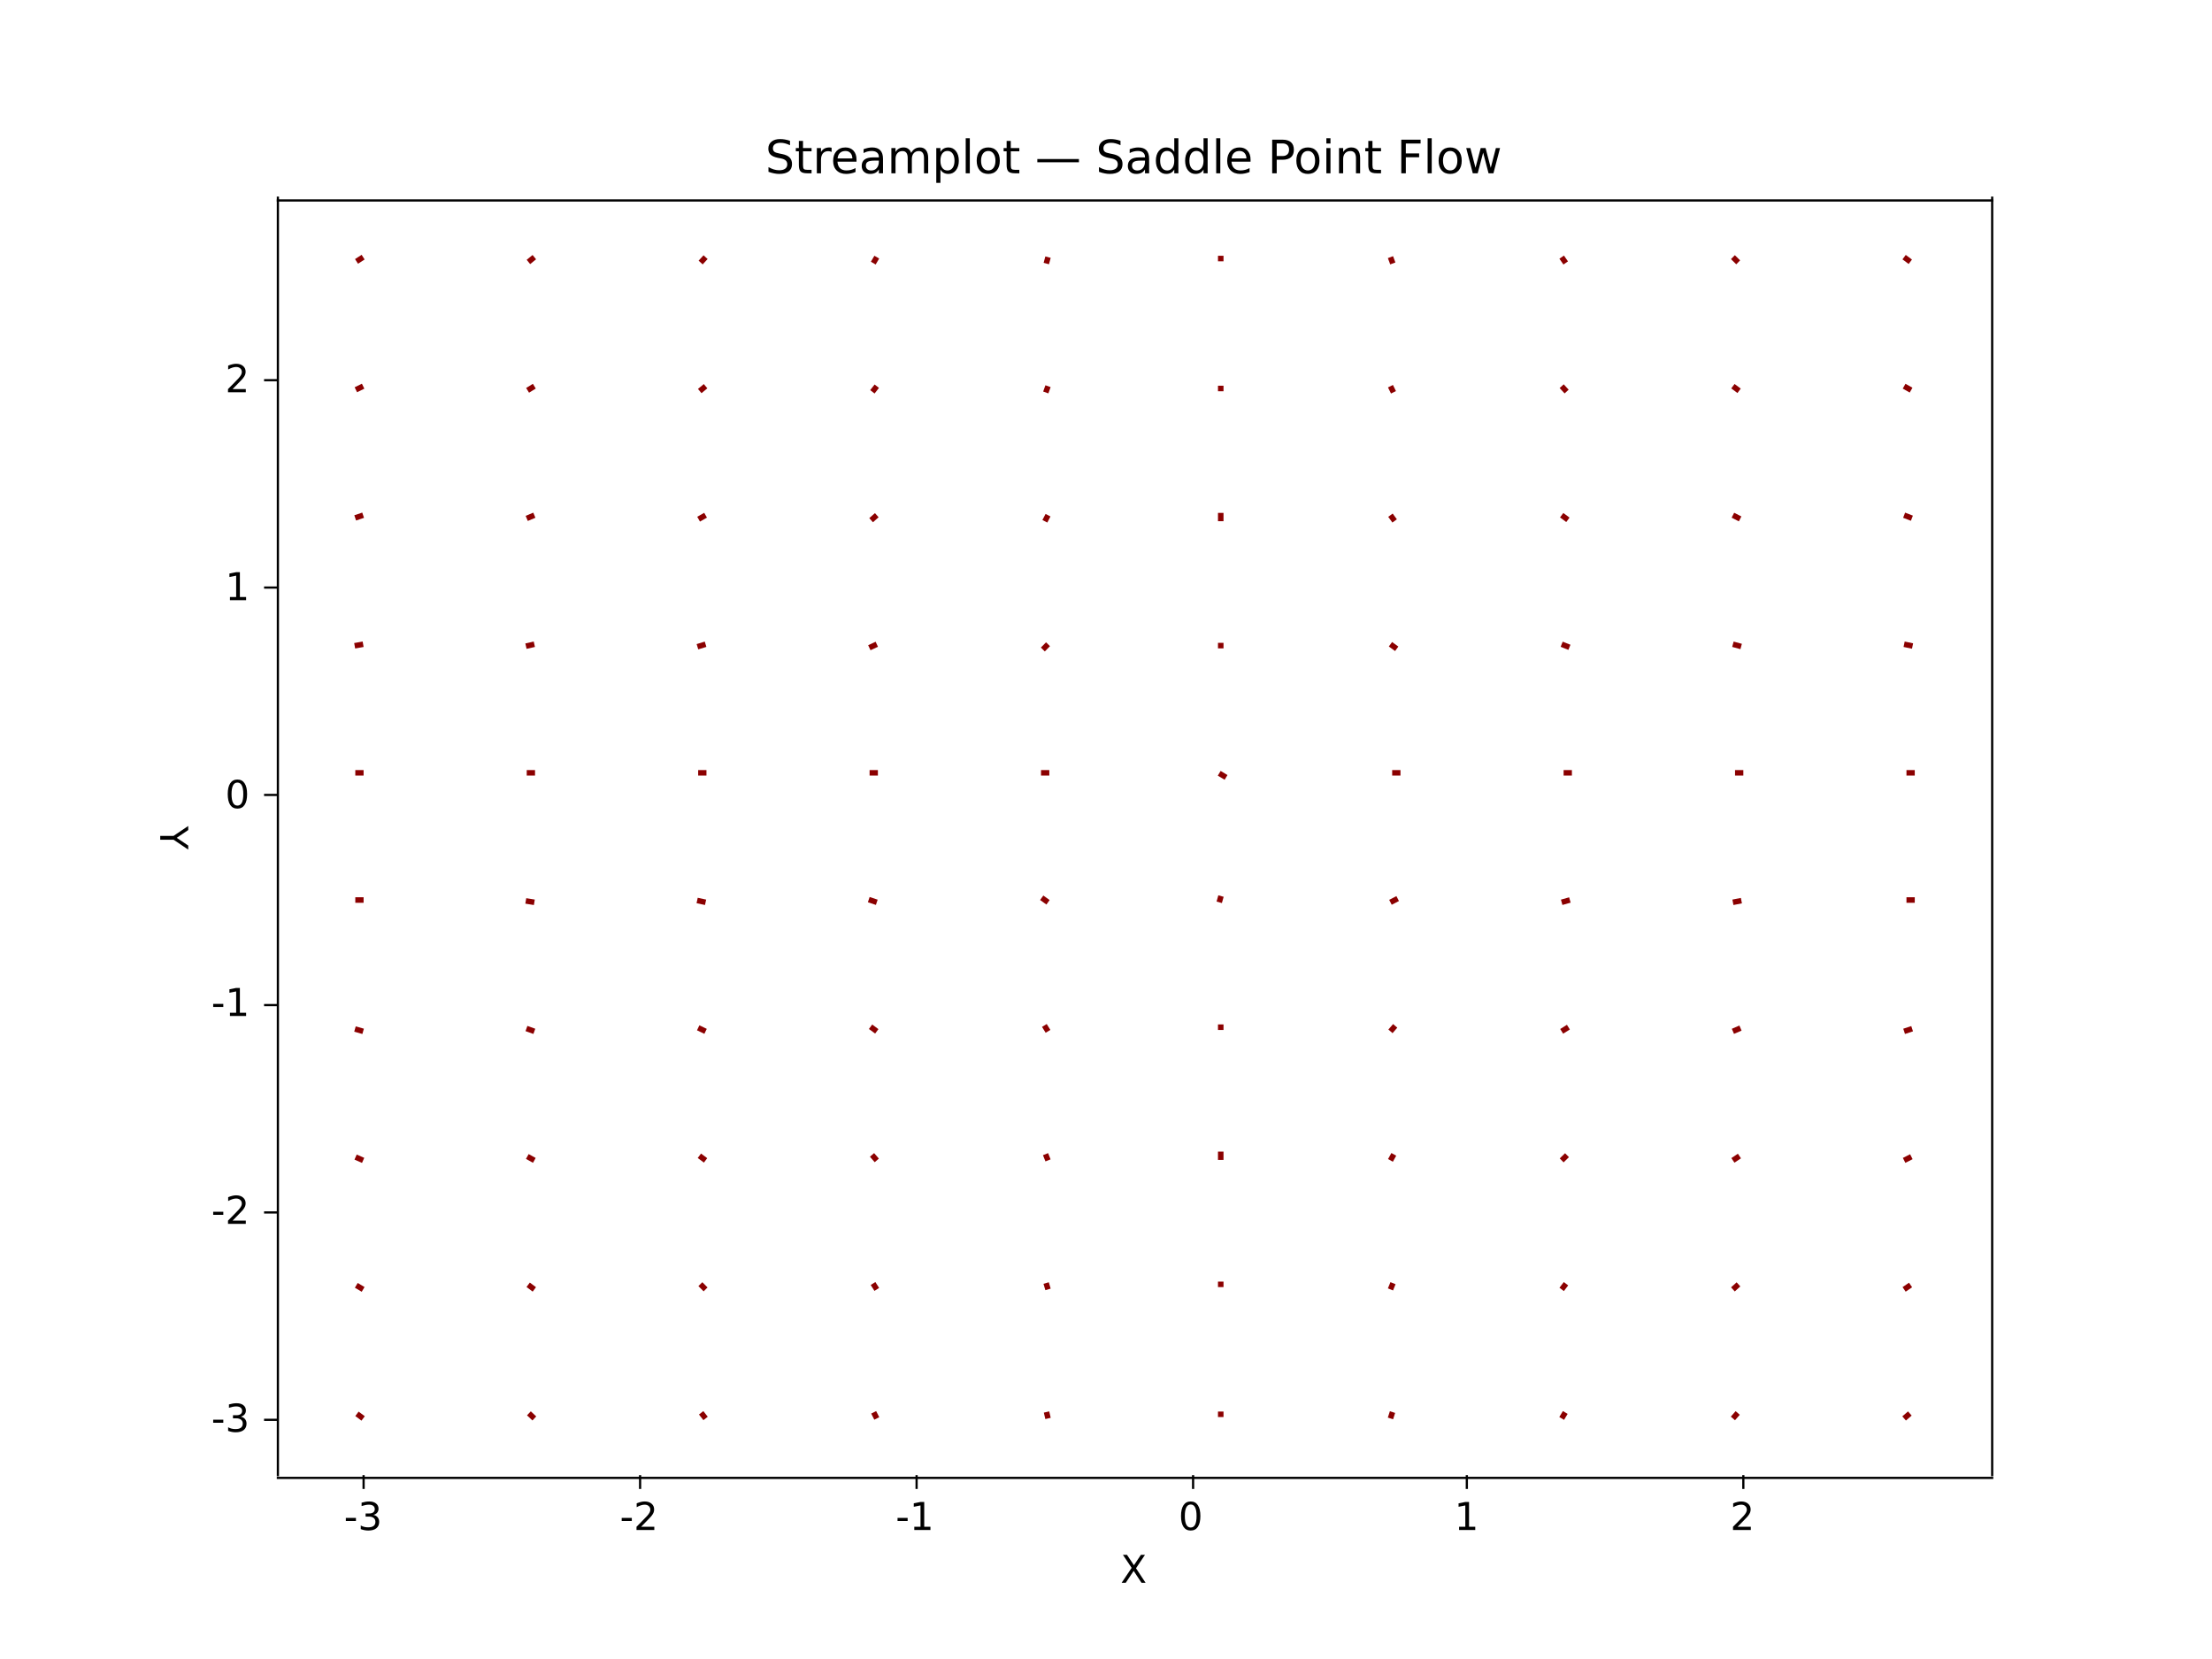
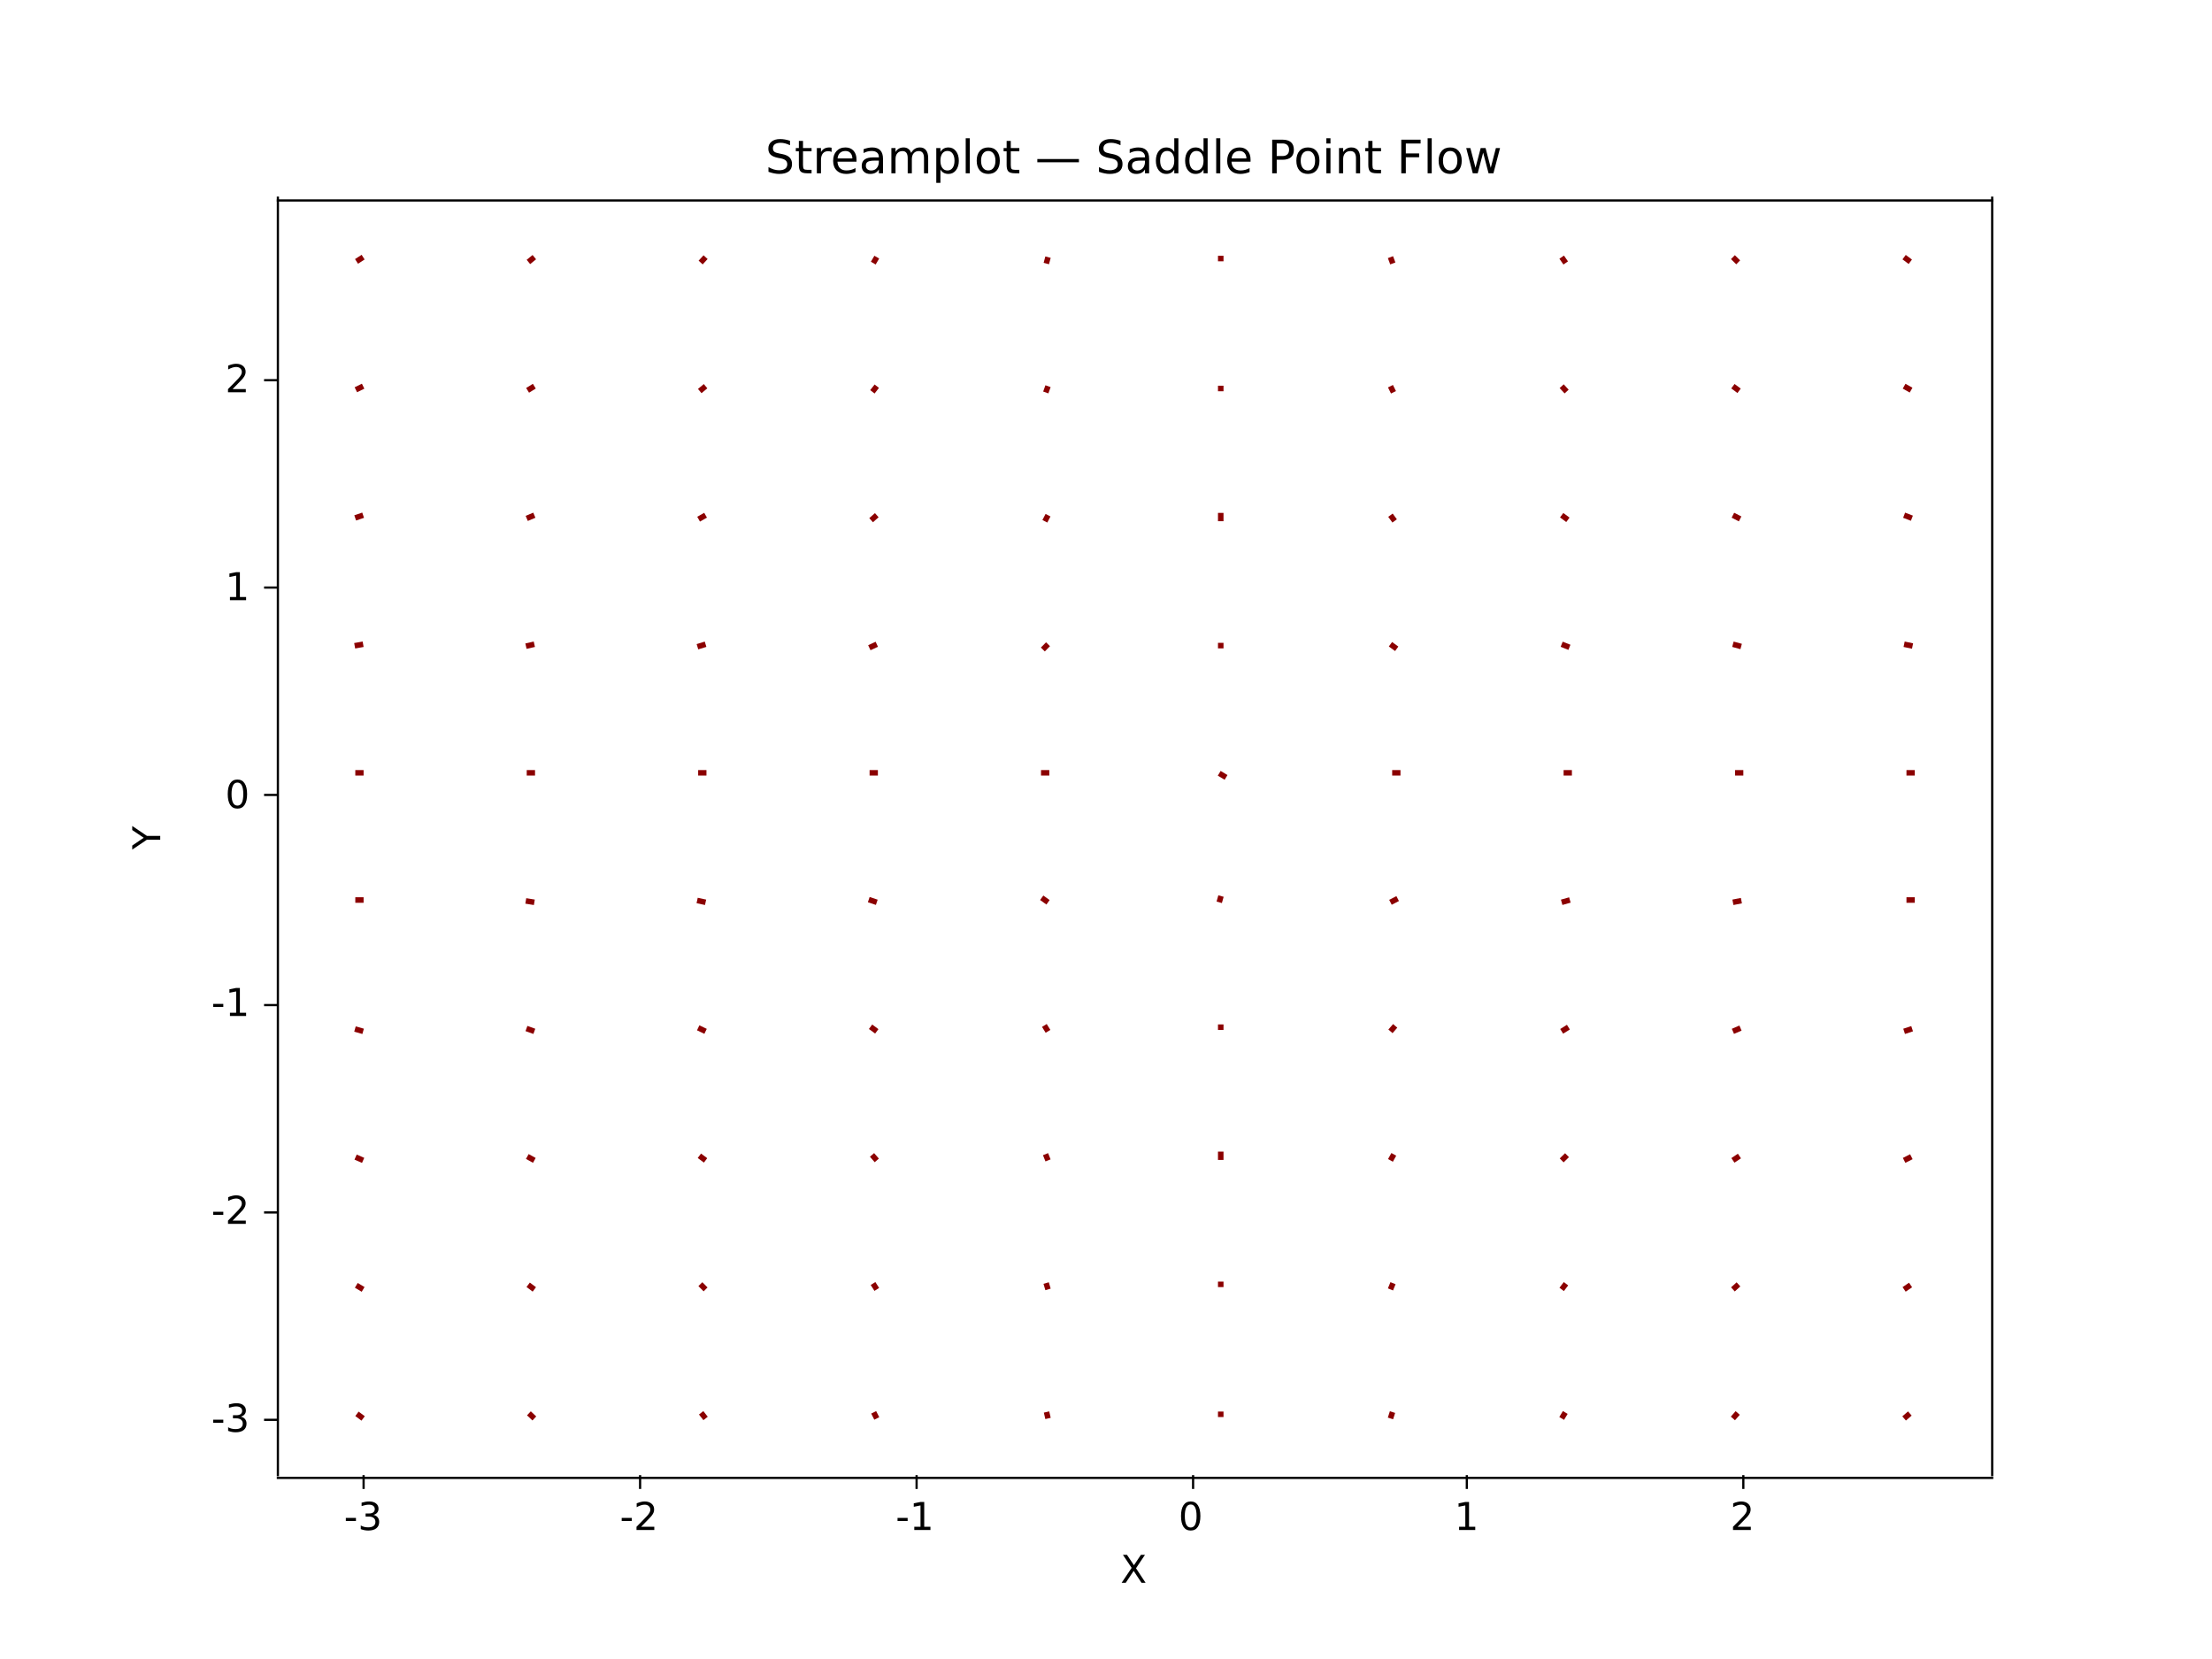
<svg xmlns="http://www.w3.org/2000/svg" width="800" height="600" viewBox="0 0 800 600">
  <defs>
</defs>
  <g transform="translate(0,600) scale(1,-1)">
    <rect width="800" height="600" fill="white" />
    <path d="M 0.00 0.00 L 800.00 0.00 L 800.00 600.00 L 0.00 600.00 L 0.00 0.00 Z " fill="#FFFFFF" fill-opacity="1.00" stroke="#000000" stroke-opacity="1.00" stroke-width="0.00" stroke-linecap="butt" stroke-linejoin="miter" />
    <path d="M 100.00 66.00 L 720.00 66.00 L 720.00 528.00 L 100.00 528.00 L 100.00 66.00 Z " fill="#FFFFFF" fill-opacity="1.00" stroke="none" stroke-opacity="0.00" stroke-width="0.00" stroke-linecap="butt" stroke-linejoin="miter" />
    <path d="M 131.33 87.00 L 129.10 88.67 " fill="none" fill-opacity="0.00" stroke="#8B0000" stroke-opacity="1.00" stroke-width="2.00" stroke-linecap="butt" stroke-linejoin="round" />
    <path d="M 131.33 507.00 L 128.94 505.46 " fill="none" fill-opacity="0.00" stroke="#8B0000" stroke-opacity="1.00" stroke-width="2.00" stroke-linecap="butt" stroke-linejoin="round" />
    <path d="M 688.65 87.00 L 690.72 88.79 " fill="none" fill-opacity="0.00" stroke="#8B0000" stroke-opacity="1.00" stroke-width="2.00" stroke-linecap="butt" stroke-linejoin="round" />
    <path d="M 131.33 133.67 L 128.86 135.14 " fill="none" fill-opacity="0.00" stroke="#8B0000" stroke-opacity="1.00" stroke-width="2.00" stroke-linecap="butt" stroke-linejoin="round" />
    <path d="M 193.25 87.00 L 191.29 88.85 " fill="none" fill-opacity="0.00" stroke="#8B0000" stroke-opacity="1.00" stroke-width="2.00" stroke-linecap="butt" stroke-linejoin="round" />
    <path d="M 688.65 507.00 L 690.89 505.33 " fill="none" fill-opacity="0.00" stroke="#8B0000" stroke-opacity="1.00" stroke-width="2.00" stroke-linecap="butt" stroke-linejoin="round" />
    <path d="M 131.33 460.33 L 128.70 459.04 " fill="none" fill-opacity="0.00" stroke="#8B0000" stroke-opacity="1.00" stroke-width="2.00" stroke-linecap="butt" stroke-linejoin="round" />
    <path d="M 626.73 87.00 L 628.46 88.98 " fill="none" fill-opacity="0.00" stroke="#8B0000" stroke-opacity="1.00" stroke-width="2.00" stroke-linecap="butt" stroke-linejoin="round" />
    <path d="M 193.25 507.00 L 191.11 505.26 " fill="none" fill-opacity="0.00" stroke="#8B0000" stroke-opacity="1.00" stroke-width="2.00" stroke-linecap="butt" stroke-linejoin="round" />
    <path d="M 688.65 133.67 L 690.98 135.27 " fill="none" fill-opacity="0.00" stroke="#8B0000" stroke-opacity="1.00" stroke-width="2.00" stroke-linecap="butt" stroke-linejoin="round" />
    <path d="M 131.33 180.33 L 128.61 181.53 " fill="none" fill-opacity="0.00" stroke="#8B0000" stroke-opacity="1.00" stroke-width="2.00" stroke-linecap="butt" stroke-linejoin="round" />
    <path d="M 255.18 87.00 L 253.58 89.04 " fill="none" fill-opacity="0.00" stroke="#8B0000" stroke-opacity="1.00" stroke-width="2.00" stroke-linecap="butt" stroke-linejoin="round" />
    <path d="M 193.25 133.67 L 191.02 135.34 " fill="none" fill-opacity="0.00" stroke="#8B0000" stroke-opacity="1.00" stroke-width="2.00" stroke-linecap="butt" stroke-linejoin="round" />
    <path d="M 131.33 413.67 L 128.46 412.70 " fill="none" fill-opacity="0.00" stroke="#8B0000" stroke-opacity="1.00" stroke-width="2.00" stroke-linecap="butt" stroke-linejoin="round" />
    <path d="M 564.80 87.00 L 566.10 89.16 " fill="none" fill-opacity="0.00" stroke="#8B0000" stroke-opacity="1.00" stroke-width="2.00" stroke-linecap="butt" stroke-linejoin="round" />
    <path d="M 626.73 507.00 L 628.64 505.12 " fill="none" fill-opacity="0.00" stroke="#8B0000" stroke-opacity="1.00" stroke-width="2.00" stroke-linecap="butt" stroke-linejoin="round" />
    <path d="M 688.65 460.33 L 691.17 458.90 " fill="none" fill-opacity="0.00" stroke="#8B0000" stroke-opacity="1.00" stroke-width="2.00" stroke-linecap="butt" stroke-linejoin="round" />
    <path d="M 131.33 227.00 L 128.38 227.84 " fill="none" fill-opacity="0.00" stroke="#8B0000" stroke-opacity="1.00" stroke-width="2.00" stroke-linecap="butt" stroke-linejoin="round" />
    <path d="M 317.10 87.00 L 315.98 89.21 " fill="none" fill-opacity="0.00" stroke="#8B0000" stroke-opacity="1.00" stroke-width="2.00" stroke-linecap="butt" stroke-linejoin="round" />
    <path d="M 255.18 507.00 L 253.40 505.05 " fill="none" fill-opacity="0.00" stroke="#8B0000" stroke-opacity="1.00" stroke-width="2.00" stroke-linecap="butt" stroke-linejoin="round" />
    <path d="M 688.65 180.33 L 691.27 181.66 " fill="none" fill-opacity="0.00" stroke="#8B0000" stroke-opacity="1.00" stroke-width="2.00" stroke-linecap="butt" stroke-linejoin="round" />
    <path d="M 131.33 367.00 L 128.27 366.45 " fill="none" fill-opacity="0.00" stroke="#8B0000" stroke-opacity="1.00" stroke-width="2.00" stroke-linecap="butt" stroke-linejoin="round" />
    <path d="M 502.88 87.00 L 503.62 89.30 " fill="none" fill-opacity="0.00" stroke="#8B0000" stroke-opacity="1.00" stroke-width="2.00" stroke-linecap="butt" stroke-linejoin="round" />
    <path d="M 193.25 460.33 L 190.81 458.83 " fill="none" fill-opacity="0.00" stroke="#8B0000" stroke-opacity="1.00" stroke-width="2.00" stroke-linecap="butt" stroke-linejoin="round" />
    <path d="M 626.73 133.67 L 628.74 135.49 " fill="none" fill-opacity="0.00" stroke="#8B0000" stroke-opacity="1.00" stroke-width="2.00" stroke-linecap="butt" stroke-linejoin="round" />
    <path d="M 131.50 274.50 L 128.50 274.50 " fill="none" fill-opacity="0.00" stroke="#8B0000" stroke-opacity="1.00" stroke-width="2.00" stroke-linecap="butt" stroke-linejoin="round" />
    <path d="M 379.03 87.00 L 378.49 89.33 " fill="none" fill-opacity="0.00" stroke="#8B0000" stroke-opacity="1.00" stroke-width="2.00" stroke-linecap="butt" stroke-linejoin="round" />
    <path d="M 131.50 320.50 L 128.50 320.50 " fill="none" fill-opacity="0.00" stroke="#8B0000" stroke-opacity="1.00" stroke-width="2.00" stroke-linecap="butt" stroke-linejoin="round" />
    <path d="M 441.50 87.50 L 441.50 89.50 " fill="none" fill-opacity="0.00" stroke="#8B0000" stroke-opacity="1.00" stroke-width="2.00" stroke-linecap="butt" stroke-linejoin="round" />
    <path d="M 193.25 180.33 L 190.71 181.74 " fill="none" fill-opacity="0.00" stroke="#8B0000" stroke-opacity="1.00" stroke-width="2.00" stroke-linecap="butt" stroke-linejoin="round" />
    <path d="M 255.18 133.67 L 253.30 135.57 " fill="none" fill-opacity="0.00" stroke="#8B0000" stroke-opacity="1.00" stroke-width="2.00" stroke-linecap="butt" stroke-linejoin="round" />
    <path d="M 564.80 507.00 L 566.26 504.90 " fill="none" fill-opacity="0.00" stroke="#8B0000" stroke-opacity="1.00" stroke-width="2.00" stroke-linecap="butt" stroke-linejoin="round" />
    <path d="M 688.65 413.67 L 691.46 412.58 " fill="none" fill-opacity="0.00" stroke="#8B0000" stroke-opacity="1.00" stroke-width="2.00" stroke-linecap="butt" stroke-linejoin="round" />
    <path d="M 317.10 507.00 L 315.83 504.84 " fill="none" fill-opacity="0.00" stroke="#8B0000" stroke-opacity="1.00" stroke-width="2.00" stroke-linecap="butt" stroke-linejoin="round" />
    <path d="M 688.65 227.00 L 691.55 227.95 " fill="none" fill-opacity="0.00" stroke="#8B0000" stroke-opacity="1.00" stroke-width="2.00" stroke-linecap="butt" stroke-linejoin="round" />
    <path d="M 626.73 460.33 L 628.97 458.66 " fill="none" fill-opacity="0.00" stroke="#8B0000" stroke-opacity="1.00" stroke-width="2.00" stroke-linecap="butt" stroke-linejoin="round" />
    <path d="M 193.25 413.67 L 190.50 412.51 " fill="none" fill-opacity="0.00" stroke="#8B0000" stroke-opacity="1.00" stroke-width="2.00" stroke-linecap="butt" stroke-linejoin="round" />
    <path d="M 564.80 133.67 L 566.36 135.72 " fill="none" fill-opacity="0.00" stroke="#8B0000" stroke-opacity="1.00" stroke-width="2.00" stroke-linecap="butt" stroke-linejoin="round" />
    <path d="M 502.88 507.00 L 503.73 504.73 " fill="none" fill-opacity="0.00" stroke="#8B0000" stroke-opacity="1.00" stroke-width="2.00" stroke-linecap="butt" stroke-linejoin="round" />
    <path d="M 688.65 367.00 L 691.70 366.36 " fill="none" fill-opacity="0.00" stroke="#8B0000" stroke-opacity="1.00" stroke-width="2.00" stroke-linecap="butt" stroke-linejoin="round" />
    <path d="M 193.25 227.00 L 190.40 228.02 " fill="none" fill-opacity="0.00" stroke="#8B0000" stroke-opacity="1.00" stroke-width="2.00" stroke-linecap="butt" stroke-linejoin="round" />
    <path d="M 317.10 133.67 L 315.74 135.80 " fill="none" fill-opacity="0.00" stroke="#8B0000" stroke-opacity="1.00" stroke-width="2.00" stroke-linecap="butt" stroke-linejoin="round" />
    <path d="M 379.03 507.00 L 378.41 504.69 " fill="none" fill-opacity="0.00" stroke="#8B0000" stroke-opacity="1.00" stroke-width="2.00" stroke-linecap="butt" stroke-linejoin="round" />
    <path d="M 689.50 274.50 L 692.50 274.50 " fill="none" fill-opacity="0.00" stroke="#8B0000" stroke-opacity="1.00" stroke-width="2.00" stroke-linecap="butt" stroke-linejoin="round" />
    <path d="M 255.18 460.33 L 253.07 458.57 " fill="none" fill-opacity="0.00" stroke="#8B0000" stroke-opacity="1.00" stroke-width="2.00" stroke-linecap="butt" stroke-linejoin="round" />
    <path d="M 626.73 180.33 L 629.09 181.91 " fill="none" fill-opacity="0.00" stroke="#8B0000" stroke-opacity="1.00" stroke-width="2.00" stroke-linecap="butt" stroke-linejoin="round" />
    <path d="M 441.50 507.50 L 441.50 505.50 " fill="none" fill-opacity="0.00" stroke="#8B0000" stroke-opacity="1.00" stroke-width="2.00" stroke-linecap="butt" stroke-linejoin="round" />
    <path d="M 689.50 320.50 L 692.50 320.50 " fill="none" fill-opacity="0.00" stroke="#8B0000" stroke-opacity="1.00" stroke-width="2.00" stroke-linecap="butt" stroke-linejoin="round" />
    <path d="M 193.25 367.00 L 190.22 366.31 " fill="none" fill-opacity="0.00" stroke="#8B0000" stroke-opacity="1.00" stroke-width="2.00" stroke-linecap="butt" stroke-linejoin="round" />
    <path d="M 255.18 180.33 L 252.94 182.00 " fill="none" fill-opacity="0.00" stroke="#8B0000" stroke-opacity="1.00" stroke-width="2.00" stroke-linecap="butt" stroke-linejoin="round" />
    <path d="M 502.88 133.67 L 503.80 135.92 " fill="none" fill-opacity="0.00" stroke="#8B0000" stroke-opacity="1.00" stroke-width="2.00" stroke-linecap="butt" stroke-linejoin="round" />
    <path d="M 193.25 273.67 L 190.16 274.17 " fill="none" fill-opacity="0.00" stroke="#8B0000" stroke-opacity="1.00" stroke-width="2.00" stroke-linecap="butt" stroke-linejoin="round" />
    <path d="M 379.03 133.67 L 378.35 135.97 " fill="none" fill-opacity="0.00" stroke="#8B0000" stroke-opacity="1.00" stroke-width="2.00" stroke-linecap="butt" stroke-linejoin="round" />
    <path d="M 193.50 320.50 L 190.50 320.50 " fill="none" fill-opacity="0.00" stroke="#8B0000" stroke-opacity="1.00" stroke-width="2.00" stroke-linecap="butt" stroke-linejoin="round" />
    <path d="M 441.50 134.50 L 441.50 136.50 " fill="none" fill-opacity="0.00" stroke="#8B0000" stroke-opacity="1.00" stroke-width="2.00" stroke-linecap="butt" stroke-linejoin="round" />
    <path d="M 564.80 460.33 L 566.59 458.39 " fill="none" fill-opacity="0.00" stroke="#8B0000" stroke-opacity="1.00" stroke-width="2.00" stroke-linecap="butt" stroke-linejoin="round" />
    <path d="M 626.73 413.67 L 629.34 412.33 " fill="none" fill-opacity="0.00" stroke="#8B0000" stroke-opacity="1.00" stroke-width="2.00" stroke-linecap="butt" stroke-linejoin="round" />
    <path d="M 317.10 460.33 L 315.51 458.29 " fill="none" fill-opacity="0.00" stroke="#8B0000" stroke-opacity="1.00" stroke-width="2.00" stroke-linecap="butt" stroke-linejoin="round" />
    <path d="M 626.73 227.00 L 629.47 228.18 " fill="none" fill-opacity="0.00" stroke="#8B0000" stroke-opacity="1.00" stroke-width="2.00" stroke-linecap="butt" stroke-linejoin="round" />
    <path d="M 255.18 413.67 L 252.66 412.23 " fill="none" fill-opacity="0.00" stroke="#8B0000" stroke-opacity="1.00" stroke-width="2.00" stroke-linecap="butt" stroke-linejoin="round" />
    <path d="M 564.80 180.33 L 566.73 182.21 " fill="none" fill-opacity="0.00" stroke="#8B0000" stroke-opacity="1.00" stroke-width="2.00" stroke-linecap="butt" stroke-linejoin="round" />
    <path d="M 255.18 227.00 L 252.51 228.28 " fill="none" fill-opacity="0.00" stroke="#8B0000" stroke-opacity="1.00" stroke-width="2.00" stroke-linecap="butt" stroke-linejoin="round" />
    <path d="M 317.10 180.33 L 315.38 182.31 " fill="none" fill-opacity="0.00" stroke="#8B0000" stroke-opacity="1.00" stroke-width="2.00" stroke-linecap="butt" stroke-linejoin="round" />
    <path d="M 502.88 460.33 L 503.97 458.12 " fill="none" fill-opacity="0.00" stroke="#8B0000" stroke-opacity="1.00" stroke-width="2.00" stroke-linecap="butt" stroke-linejoin="round" />
    <path d="M 626.73 367.00 L 629.71 366.19 " fill="none" fill-opacity="0.00" stroke="#8B0000" stroke-opacity="1.00" stroke-width="2.00" stroke-linecap="butt" stroke-linejoin="round" />
    <path d="M 379.03 460.33 L 378.22 458.06 " fill="none" fill-opacity="0.00" stroke="#8B0000" stroke-opacity="1.00" stroke-width="2.00" stroke-linecap="butt" stroke-linejoin="round" />
    <path d="M 626.73 273.67 L 629.80 274.27 " fill="none" fill-opacity="0.00" stroke="#8B0000" stroke-opacity="1.00" stroke-width="2.00" stroke-linecap="butt" stroke-linejoin="round" />
    <path d="M 441.50 460.50 L 441.50 458.50 " fill="none" fill-opacity="0.00" stroke="#8B0000" stroke-opacity="1.00" stroke-width="2.00" stroke-linecap="butt" stroke-linejoin="round" />
    <path d="M 627.50 320.50 L 630.50 320.50 " fill="none" fill-opacity="0.00" stroke="#8B0000" stroke-opacity="1.00" stroke-width="2.00" stroke-linecap="butt" stroke-linejoin="round" />
    <path d="M 564.80 413.67 L 567.05 412.00 " fill="none" fill-opacity="0.00" stroke="#8B0000" stroke-opacity="1.00" stroke-width="2.00" stroke-linecap="butt" stroke-linejoin="round" />
    <path d="M 255.18 367.00 L 252.24 366.10 " fill="none" fill-opacity="0.00" stroke="#8B0000" stroke-opacity="1.00" stroke-width="2.00" stroke-linecap="butt" stroke-linejoin="round" />
    <path d="M 502.88 180.33 L 504.09 182.51 " fill="none" fill-opacity="0.00" stroke="#8B0000" stroke-opacity="1.00" stroke-width="2.00" stroke-linecap="butt" stroke-linejoin="round" />
    <path d="M 255.18 273.67 L 252.13 274.33 " fill="none" fill-opacity="0.00" stroke="#8B0000" stroke-opacity="1.00" stroke-width="2.00" stroke-linecap="butt" stroke-linejoin="round" />
    <path d="M 379.03 180.33 L 378.13 182.59 " fill="none" fill-opacity="0.00" stroke="#8B0000" stroke-opacity="1.00" stroke-width="2.00" stroke-linecap="butt" stroke-linejoin="round" />
    <path d="M 317.10 413.67 L 315.05 411.87 " fill="none" fill-opacity="0.00" stroke="#8B0000" stroke-opacity="1.00" stroke-width="2.00" stroke-linecap="butt" stroke-linejoin="round" />
    <path d="M 564.80 227.00 L 567.23 228.52 " fill="none" fill-opacity="0.00" stroke="#8B0000" stroke-opacity="1.00" stroke-width="2.00" stroke-linecap="butt" stroke-linejoin="round" />
    <path d="M 255.50 320.50 L 252.50 320.50 " fill="none" fill-opacity="0.00" stroke="#8B0000" stroke-opacity="1.00" stroke-width="2.00" stroke-linecap="butt" stroke-linejoin="round" />
    <path d="M 441.50 180.50 L 441.50 183.50 " fill="none" fill-opacity="0.00" stroke="#8B0000" stroke-opacity="1.00" stroke-width="2.00" stroke-linecap="butt" stroke-linejoin="round" />
    <path d="M 317.10 227.00 L 314.85 228.66 " fill="none" fill-opacity="0.00" stroke="#8B0000" stroke-opacity="1.00" stroke-width="2.00" stroke-linecap="butt" stroke-linejoin="round" />
    <path d="M 502.88 413.67 L 504.39 411.60 " fill="none" fill-opacity="0.00" stroke="#8B0000" stroke-opacity="1.00" stroke-width="2.00" stroke-linecap="butt" stroke-linejoin="round" />
    <path d="M 564.80 367.00 L 567.60 365.89 " fill="none" fill-opacity="0.00" stroke="#8B0000" stroke-opacity="1.00" stroke-width="2.00" stroke-linecap="butt" stroke-linejoin="round" />
    <path d="M 379.03 413.67 L 377.89 411.47 " fill="none" fill-opacity="0.00" stroke="#8B0000" stroke-opacity="1.00" stroke-width="2.00" stroke-linecap="butt" stroke-linejoin="round" />
    <path d="M 564.80 273.67 L 567.77 274.51 " fill="none" fill-opacity="0.00" stroke="#8B0000" stroke-opacity="1.00" stroke-width="2.00" stroke-linecap="butt" stroke-linejoin="round" />
    <path d="M 441.50 414.50 L 441.50 411.50 " fill="none" fill-opacity="0.00" stroke="#8B0000" stroke-opacity="1.00" stroke-width="2.00" stroke-linecap="butt" stroke-linejoin="round" />
    <path d="M 565.50 320.50 L 568.50 320.50 " fill="none" fill-opacity="0.00" stroke="#8B0000" stroke-opacity="1.00" stroke-width="2.00" stroke-linecap="butt" stroke-linejoin="round" />
    <path d="M 317.10 367.00 L 314.41 365.74 " fill="none" fill-opacity="0.00" stroke="#8B0000" stroke-opacity="1.00" stroke-width="2.00" stroke-linecap="butt" stroke-linejoin="round" />
    <path d="M 502.88 227.00 L 504.59 228.98 " fill="none" fill-opacity="0.00" stroke="#8B0000" stroke-opacity="1.00" stroke-width="2.00" stroke-linecap="butt" stroke-linejoin="round" />
    <path d="M 317.10 273.67 L 314.20 274.64 " fill="none" fill-opacity="0.00" stroke="#8B0000" stroke-opacity="1.00" stroke-width="2.00" stroke-linecap="butt" stroke-linejoin="round" />
    <path d="M 379.03 227.00 L 377.71 229.13 " fill="none" fill-opacity="0.00" stroke="#8B0000" stroke-opacity="1.00" stroke-width="2.00" stroke-linecap="butt" stroke-linejoin="round" />
    <path d="M 317.50 320.50 L 314.50 320.50 " fill="none" fill-opacity="0.00" stroke="#8B0000" stroke-opacity="1.00" stroke-width="2.00" stroke-linecap="butt" stroke-linejoin="round" />
    <path d="M 441.50 227.50 L 441.50 229.50 " fill="none" fill-opacity="0.00" stroke="#8B0000" stroke-opacity="1.00" stroke-width="2.00" stroke-linecap="butt" stroke-linejoin="round" />
    <path d="M 502.88 367.00 L 505.14 365.35 " fill="none" fill-opacity="0.00" stroke="#8B0000" stroke-opacity="1.00" stroke-width="2.00" stroke-linecap="butt" stroke-linejoin="round" />
    <path d="M 379.03 367.00 L 377.16 365.10 " fill="none" fill-opacity="0.00" stroke="#8B0000" stroke-opacity="1.00" stroke-width="2.00" stroke-linecap="butt" stroke-linejoin="round" />
    <path d="M 502.88 273.67 L 505.49 275.02 " fill="none" fill-opacity="0.00" stroke="#8B0000" stroke-opacity="1.00" stroke-width="2.00" stroke-linecap="butt" stroke-linejoin="round" />
    <path d="M 379.03 273.67 L 376.75 275.31 " fill="none" fill-opacity="0.00" stroke="#8B0000" stroke-opacity="1.00" stroke-width="2.00" stroke-linecap="butt" stroke-linejoin="round" />
    <path d="M 441.50 367.50 L 441.50 365.50 " fill="none" fill-opacity="0.00" stroke="#8B0000" stroke-opacity="1.00" stroke-width="2.00" stroke-linecap="butt" stroke-linejoin="round" />
    <path d="M 503.50 320.50 L 506.50 320.50 " fill="none" fill-opacity="0.00" stroke="#8B0000" stroke-opacity="1.00" stroke-width="2.00" stroke-linecap="butt" stroke-linejoin="round" />
    <path d="M 379.50 320.50 L 376.50 320.50 " fill="none" fill-opacity="0.00" stroke="#8B0000" stroke-opacity="1.00" stroke-width="2.00" stroke-linecap="butt" stroke-linejoin="round" />
    <path d="M 440.95 273.67 L 441.59 275.93 " fill="none" fill-opacity="0.00" stroke="#8B0000" stroke-opacity="1.00" stroke-width="2.00" stroke-linecap="butt" stroke-linejoin="round" />
    <path d="M 440.95 320.33 L 443.42 318.84 " fill="none" fill-opacity="0.00" stroke="#8B0000" stroke-opacity="1.00" stroke-width="2.00" stroke-linecap="butt" stroke-linejoin="round" />
    <text font-family="DejaVu Sans" font-size="16.67" fill="#000000" fill-opacity="1.00" text-anchor="middle" transform="translate(410.00,537.33) scale(1,-1)">Streamplot — Saddle Point Flow</text>
    <path d="M 131.50 66.50 L 131.50 61.50 " fill="none" fill-opacity="0.00" stroke="#000000" stroke-opacity="1.00" stroke-width="0.80" stroke-linecap="butt" stroke-linejoin="miter" />
    <text font-family="DejaVu Sans" font-size="13.89" fill="#000000" fill-opacity="1.00" text-anchor="middle" dominant-baseline="text-before-edge" transform="translate(131.33,56.28) scale(1,-1)">-3</text>
    <path d="M 231.50 66.50 L 231.50 61.50 " fill="none" fill-opacity="0.00" stroke="#000000" stroke-opacity="1.00" stroke-width="0.80" stroke-linecap="butt" stroke-linejoin="miter" />
    <text font-family="DejaVu Sans" font-size="13.89" fill="#000000" fill-opacity="1.00" text-anchor="middle" dominant-baseline="text-before-edge" transform="translate(231.10,56.28) scale(1,-1)">-2</text>
    <path d="M 331.50 66.50 L 331.50 61.50 " fill="none" fill-opacity="0.00" stroke="#000000" stroke-opacity="1.00" stroke-width="0.80" stroke-linecap="butt" stroke-linejoin="miter" />
    <text font-family="DejaVu Sans" font-size="13.89" fill="#000000" fill-opacity="1.00" text-anchor="middle" dominant-baseline="text-before-edge" transform="translate(330.86,56.28) scale(1,-1)">-1</text>
    <path d="M 431.50 66.50 L 431.50 61.50 " fill="none" fill-opacity="0.00" stroke="#000000" stroke-opacity="1.00" stroke-width="0.80" stroke-linecap="butt" stroke-linejoin="miter" />
    <text font-family="DejaVu Sans" font-size="13.89" fill="#000000" fill-opacity="1.00" text-anchor="middle" dominant-baseline="text-before-edge" transform="translate(430.63,56.28) scale(1,-1)">0</text>
    <path d="M 530.50 66.50 L 530.50 61.50 " fill="none" fill-opacity="0.00" stroke="#000000" stroke-opacity="1.00" stroke-width="0.80" stroke-linecap="butt" stroke-linejoin="miter" />
    <text font-family="DejaVu Sans" font-size="13.89" fill="#000000" fill-opacity="1.00" text-anchor="middle" dominant-baseline="text-before-edge" transform="translate(530.40,56.28) scale(1,-1)">1</text>
    <path d="M 630.50 66.50 L 630.50 61.50 " fill="none" fill-opacity="0.00" stroke="#000000" stroke-opacity="1.00" stroke-width="0.80" stroke-linecap="butt" stroke-linejoin="miter" />
    <text font-family="DejaVu Sans" font-size="13.89" fill="#000000" fill-opacity="1.00" text-anchor="middle" dominant-baseline="text-before-edge" transform="translate(630.17,56.28) scale(1,-1)">2</text>
    <text font-family="DejaVu Sans" font-size="13.89" fill="#000000" fill-opacity="1.00" text-anchor="middle" dominant-baseline="text-before-edge" transform="translate(410.00,37.17) scale(1,-1)">X</text>
    <path d="M 100.50 86.50 L 95.50 86.50 " fill="none" fill-opacity="0.00" stroke="#000000" stroke-opacity="1.00" stroke-width="0.80" stroke-linecap="butt" stroke-linejoin="miter" />
    <text font-family="DejaVu Sans" font-size="13.89" fill="#000000" fill-opacity="1.00" text-anchor="end" dominant-baseline="central" transform="translate(90.28,87.00) scale(1,-1)">-3</text>
    <path d="M 100.50 161.50 L 95.50 161.50 " fill="none" fill-opacity="0.00" stroke="#000000" stroke-opacity="1.00" stroke-width="0.80" stroke-linecap="butt" stroke-linejoin="miter" />
    <text font-family="DejaVu Sans" font-size="13.89" fill="#000000" fill-opacity="1.00" text-anchor="end" dominant-baseline="central" transform="translate(90.28,162.19) scale(1,-1)">-2</text>
    <path d="M 100.50 236.50 L 95.50 236.50 " fill="none" fill-opacity="0.00" stroke="#000000" stroke-opacity="1.00" stroke-width="0.80" stroke-linecap="butt" stroke-linejoin="miter" />
    <text font-family="DejaVu Sans" font-size="13.89" fill="#000000" fill-opacity="1.00" text-anchor="end" dominant-baseline="central" transform="translate(90.28,237.37) scale(1,-1)">-1</text>
    <path d="M 100.50 312.50 L 95.50 312.50 " fill="none" fill-opacity="0.00" stroke="#000000" stroke-opacity="1.00" stroke-width="0.80" stroke-linecap="butt" stroke-linejoin="miter" />
    <text font-family="DejaVu Sans" font-size="13.89" fill="#000000" fill-opacity="1.00" text-anchor="end" dominant-baseline="central" transform="translate(90.28,312.56) scale(1,-1)">0</text>
    <path d="M 100.50 387.50 L 95.50 387.50 " fill="none" fill-opacity="0.00" stroke="#000000" stroke-opacity="1.00" stroke-width="0.80" stroke-linecap="butt" stroke-linejoin="miter" />
    <text font-family="DejaVu Sans" font-size="13.89" fill="#000000" fill-opacity="1.00" text-anchor="end" dominant-baseline="central" transform="translate(90.28,387.74) scale(1,-1)">1</text>
    <path d="M 100.50 462.50 L 95.50 462.50 " fill="none" fill-opacity="0.00" stroke="#000000" stroke-opacity="1.00" stroke-width="0.80" stroke-linecap="butt" stroke-linejoin="miter" />
    <text font-family="DejaVu Sans" font-size="13.89" fill="#000000" fill-opacity="1.00" text-anchor="end" dominant-baseline="central" transform="translate(90.28,462.93) scale(1,-1)">2</text>
-     <text font-family="DejaVu Sans" font-size="13.89" fill="#000000" fill-opacity="1.00" text-anchor="middle" transform="translate(57.95,297.00) rotate(-90.00) scale(1,-1)">Y</text>
+     <text font-family="DejaVu Sans" font-size="13.89" fill="#000000" fill-opacity="1.00" text-anchor="middle" transform="translate(57.95,297.00) rotate(90.00) scale(1,-1)">Y</text>
    <path d="M 100.50 66.50 L 100.50 528.50 " fill="none" fill-opacity="0.00" stroke="#000000" stroke-opacity="1.00" stroke-width="0.80" stroke-linecap="square" stroke-linejoin="miter" />
    <path d="M 720.50 66.50 L 720.50 528.50 " fill="none" fill-opacity="0.00" stroke="#000000" stroke-opacity="1.00" stroke-width="0.80" stroke-linecap="square" stroke-linejoin="miter" />
    <path d="M 100.50 65.50 L 720.50 65.50 " fill="none" fill-opacity="0.00" stroke="#000000" stroke-opacity="1.00" stroke-width="0.80" stroke-linecap="square" stroke-linejoin="miter" />
    <path d="M 100.50 527.50 L 720.50 527.50 " fill="none" fill-opacity="0.00" stroke="#000000" stroke-opacity="1.00" stroke-width="0.80" stroke-linecap="square" stroke-linejoin="miter" />
  </g>
</svg>
